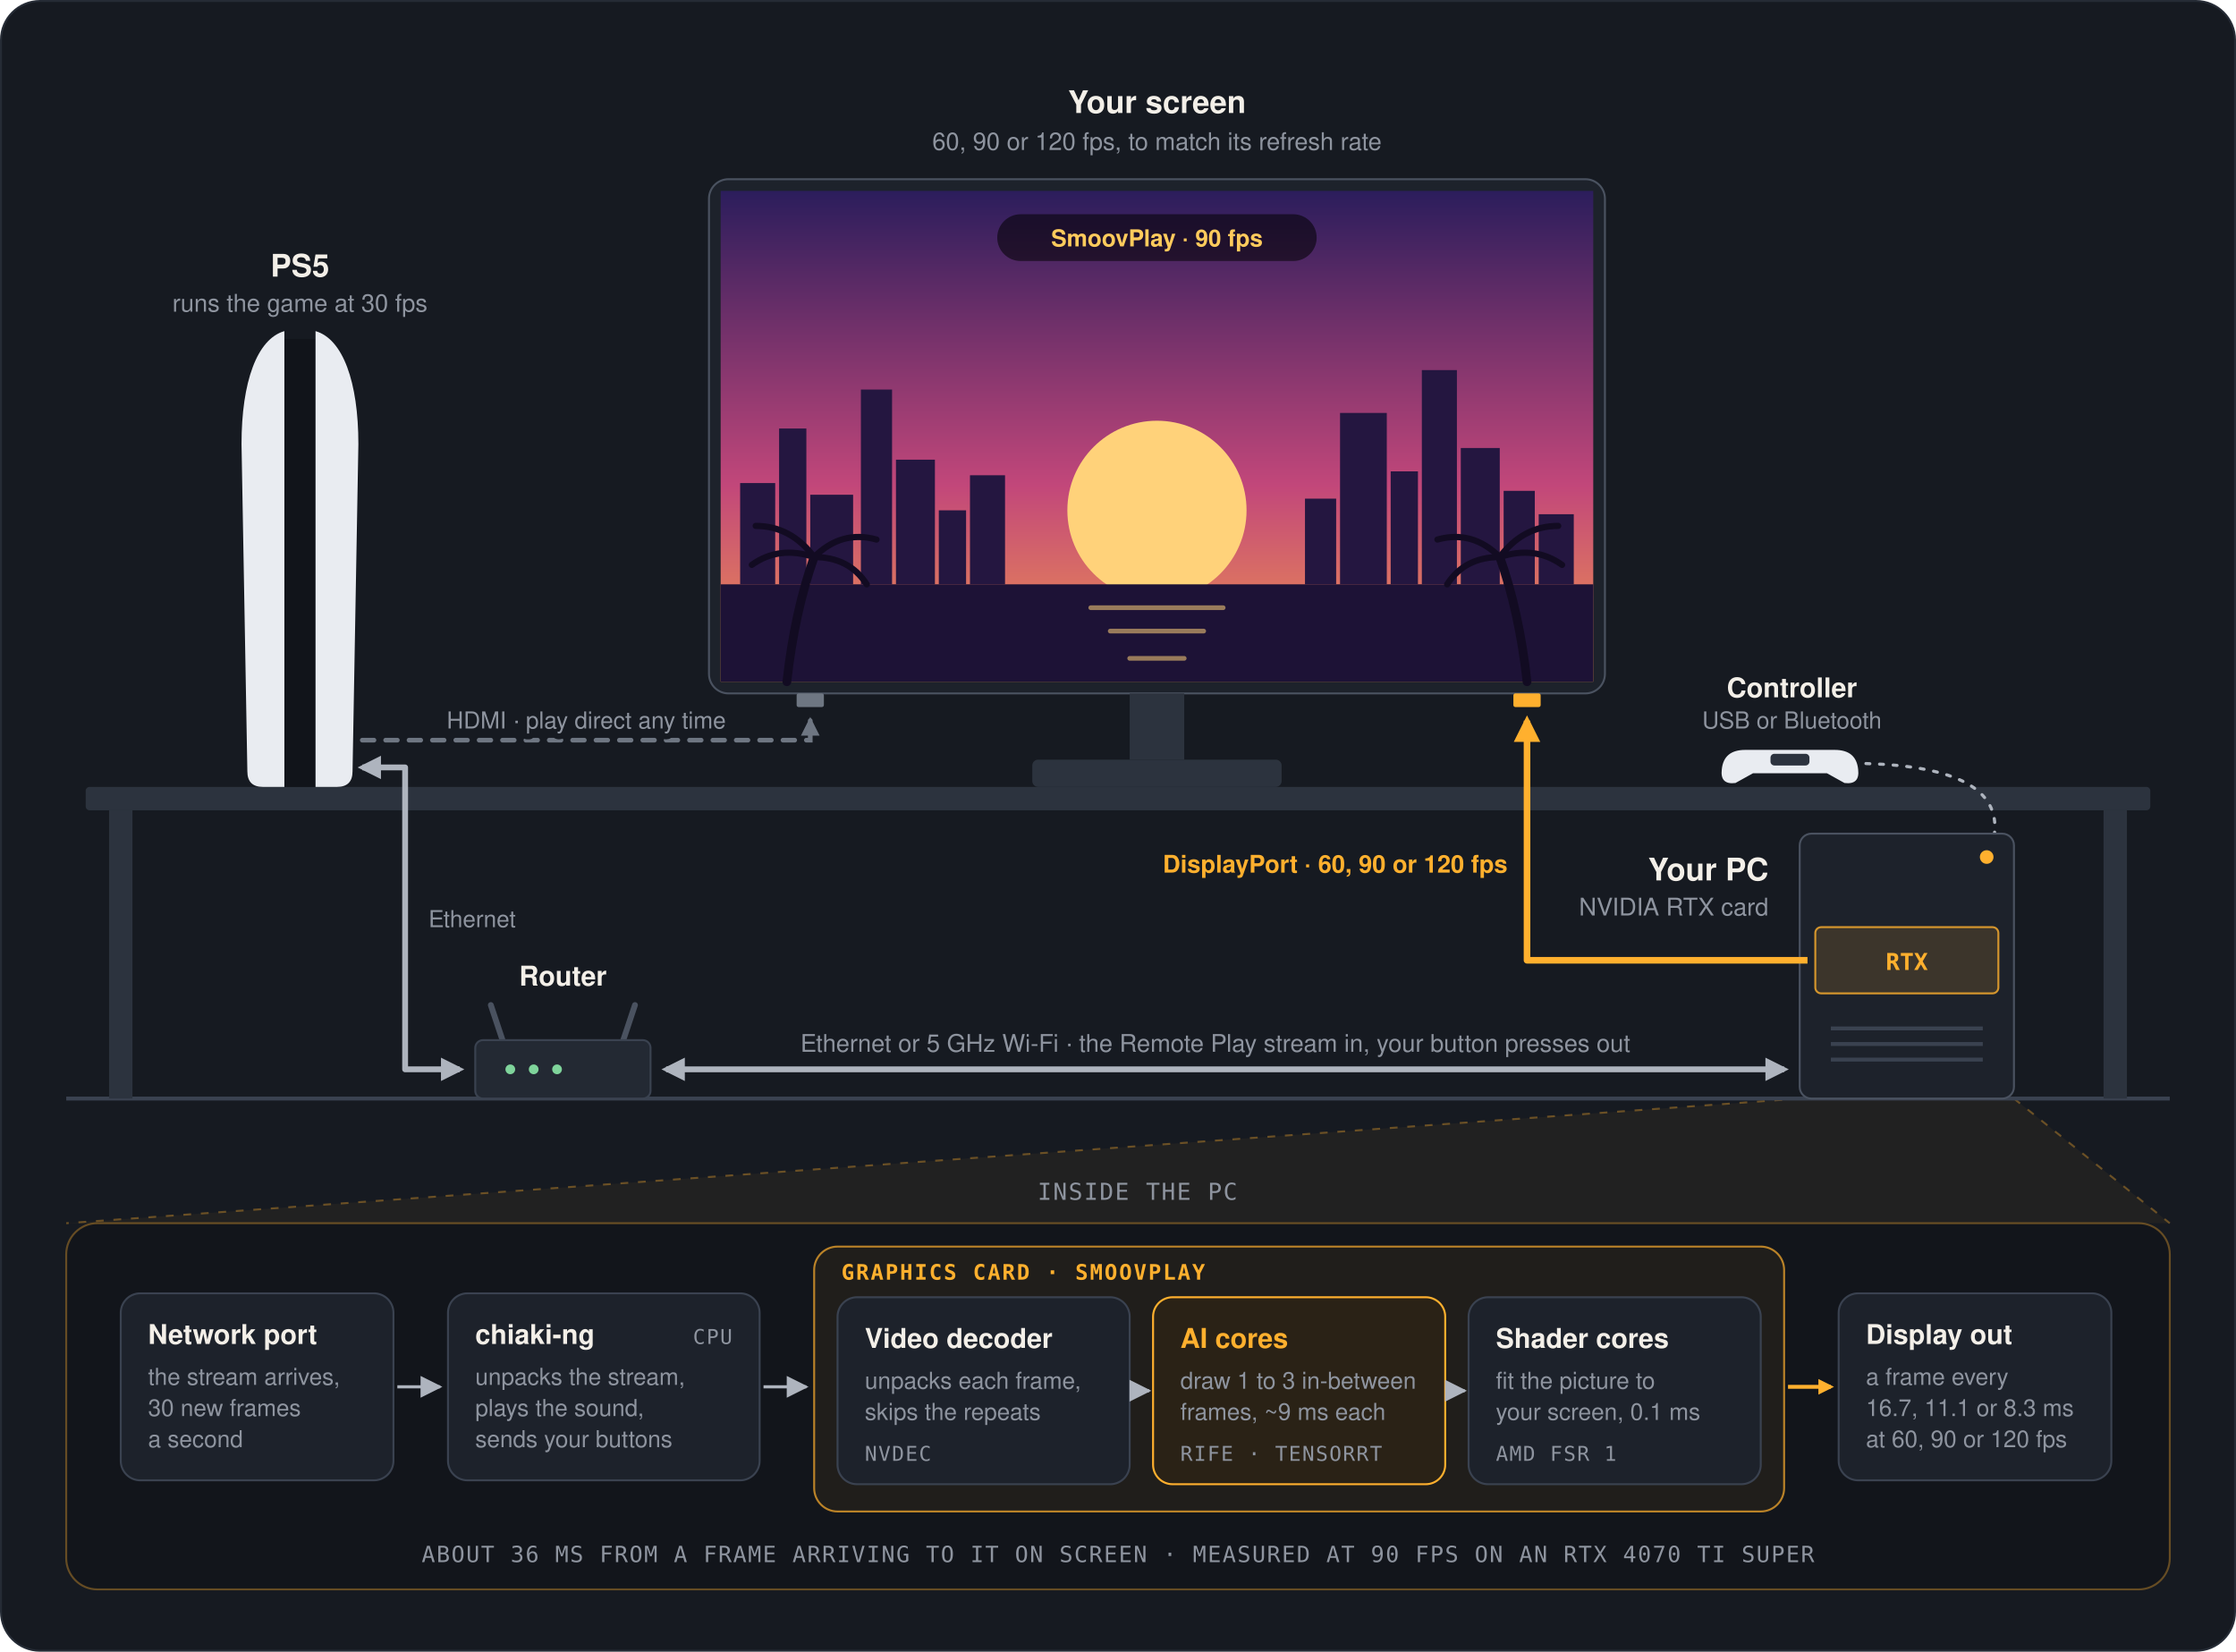
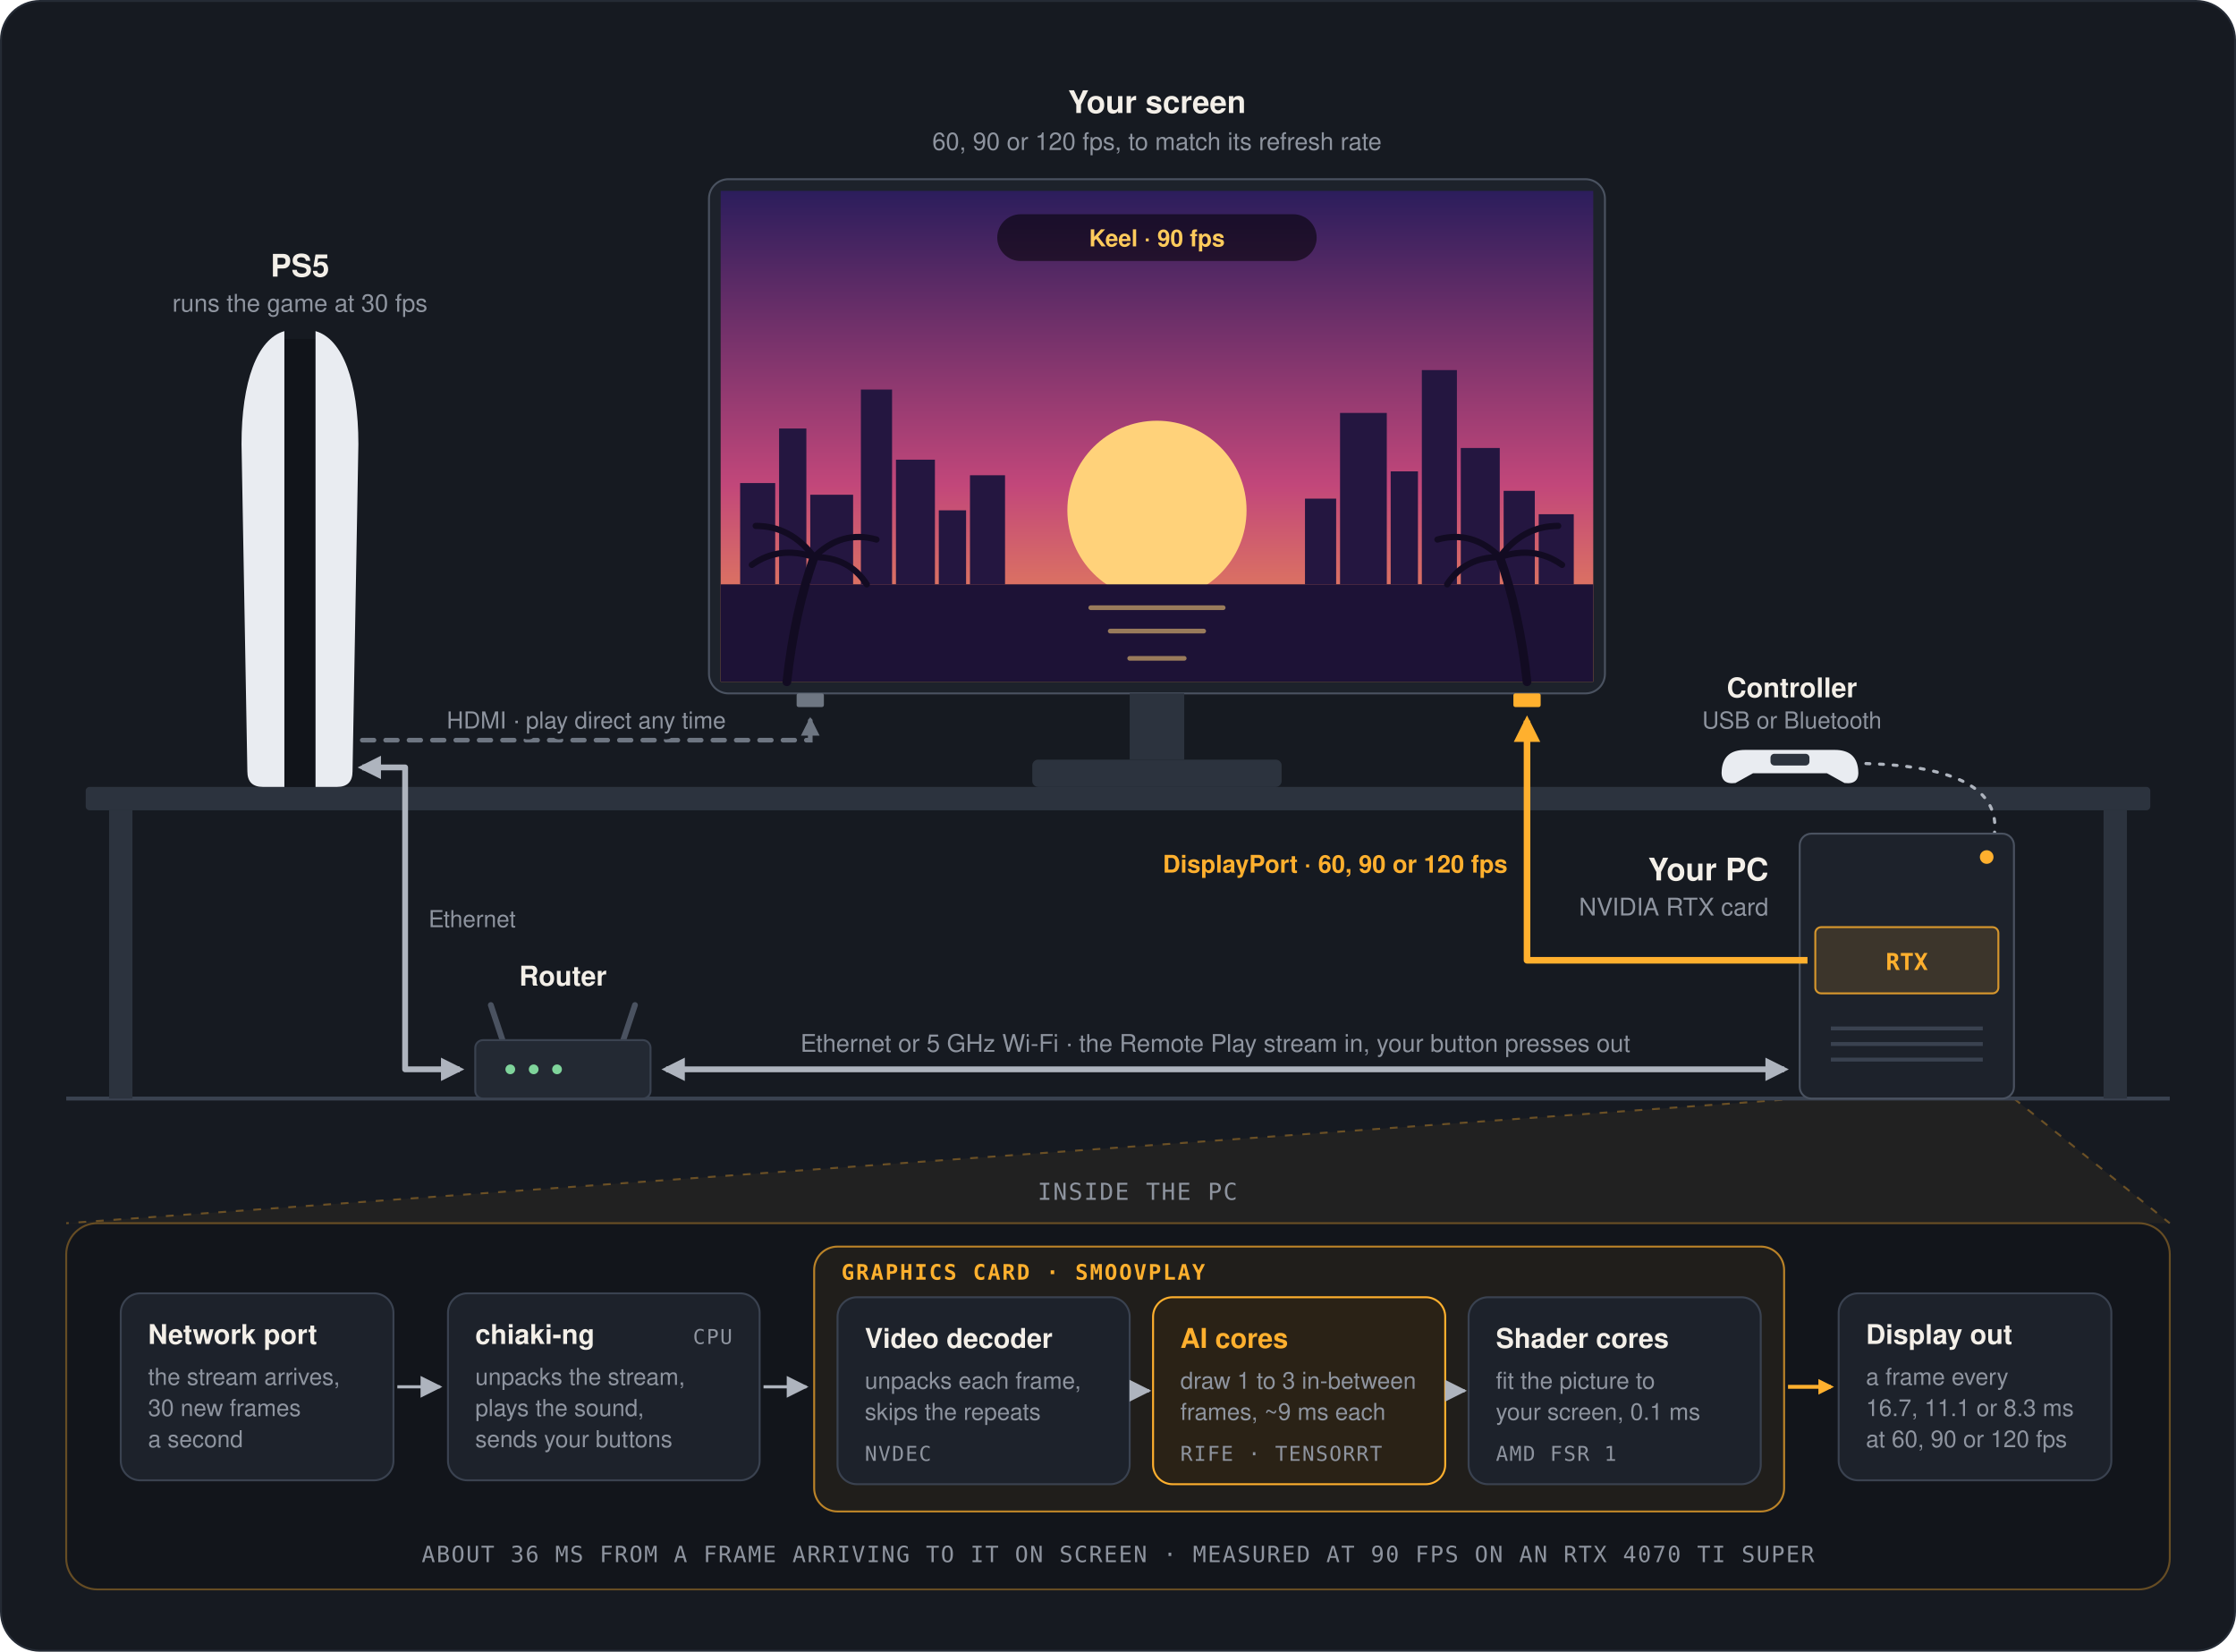
<svg xmlns="http://www.w3.org/2000/svg" viewBox="-24 -24 1148 848" width="1148" height="848">
  <style>
.t { font-family: 'Segoe UI', -apple-system, BlinkMacSystemFont, 'Helvetica Neue', Helvetica, Arial, sans-serif; fill: #F3EFE8; }
.s { font-family: 'Segoe UI', -apple-system, BlinkMacSystemFont, 'Helvetica Neue', Helvetica, Arial, sans-serif; fill: #8E949F; }
.m { font-family: ui-monospace, 'SF Mono', 'Cascadia Mono', Consolas, Menlo, monospace; fill: #8E949F; letter-spacing: 0.06em; }
.halo text { paint-order: stroke; stroke: #161A21; stroke-width: 6px; stroke-linejoin: round; }
</style>
  <rect x="-23.5" y="-23.5" width="1147" height="847" rx="20" fill="#161A21" stroke="#252B35" />
  <defs>
    <linearGradient id="phy-sky" x1="0" y1="0" x2="0" y2="1">
      <stop offset="0" stop-color="#2b1d5c" />
      <stop offset="0.6" stop-color="#c2477a" />
      <stop offset="1" stop-color="#f39a4c" />
    </linearGradient>
    <marker id="pm-n" viewBox="0 0 10 10" refX="8" refY="5" markerWidth="4" markerHeight="4" orient="auto-start-reverse">
      <path d="M0,0L10,5L0,10z" fill="#AEB4BE" />
    </marker>
    <marker id="pm-a" viewBox="0 0 10 10" refX="8" refY="5" markerWidth="4" markerHeight="4" orient="auto-start-reverse">
      <path d="M0,0L10,5L0,10z" fill="#FFB02E" />
    </marker>
    <marker id="pm-m" viewBox="0 0 10 10" refX="8" refY="5" markerWidth="4" markerHeight="4" orient="auto">
      <path d="M0,0L10,5L0,10z" fill="#6E7682" />
    </marker>
    <marker id="pm-s" viewBox="0 0 10 10" refX="9" refY="5" markerWidth="7" markerHeight="7" orient="auto">
      <path d="M0,0L10,5L0,10z" fill="#AEB4BE" />
    </marker>
  </defs>
  <polygon points="900,540 1010,540 1090,604 10,604" fill="#FFB02E" fill-opacity="0.05" />
  <line x1="900" y1="540" x2="10" y2="604" stroke="#FFB02E" stroke-opacity="0.35" stroke-dasharray="4 5" />
  <line x1="1010" y1="540" x2="1090" y2="604" stroke="#FFB02E" stroke-opacity="0.35" stroke-dasharray="4 5" />
  <text class="m" x="560" y="592" font-size="12" text-anchor="middle">INSIDE THE PC</text>
  <line x1="10" y1="540" x2="1090" y2="540" stroke="#3A4250" stroke-width="2" />
  <rect x="20" y="380" width="1060" height="12" rx="2" fill="#2C333E" />
  <rect x="32" y="392" width="12" height="148" fill="#2C333E" />
  <rect x="1056" y="392" width="12" height="148" fill="#2C333E" />
  <text class="t" x="570" y="34" font-size="16" font-weight="700" text-anchor="middle">Your screen</text>
  <text class="s" x="570" y="53" font-size="12.5" text-anchor="middle">60, 90 or 120 fps, to match its refresh rate</text>
  <rect x="340" y="68" width="460" height="264" rx="10" fill="#1D222B" stroke="#4A5260" />
  <rect x="346" y="74" width="448" height="252" fill="url(#phy-sky)" />
  <circle cx="570" cy="238" r="46" fill="#ffd27a" />
  <g fill="#241640">
    <rect x="356" y="224" width="18" height="52" />
    <rect x="376" y="196" width="14" height="80" />
    <rect x="392" y="230" width="22" height="46" />
    <rect x="418" y="176" width="16" height="100" />
    <rect x="436" y="212" width="20" height="64" />
    <rect x="458" y="238" width="14" height="38" />
    <rect x="474" y="220" width="18" height="56" />
    <rect x="646" y="232" width="16" height="44" />
    <rect x="664" y="188" width="24" height="88" />
    <rect x="690" y="218" width="14" height="58" />
    <rect x="706" y="166" width="18" height="110" />
    <rect x="726" y="206" width="20" height="70" />
    <rect x="748" y="228" width="16" height="48" />
    <rect x="766" y="240" width="18" height="36" />
  </g>
  <rect x="346" y="276" width="448" height="50" fill="#1d1236" />
  <g stroke="#ffd27a" stroke-width="2.4" stroke-linecap="round" opacity="0.55">
    <line x1="536" y1="288" x2="604" y2="288" />
    <line x1="546" y1="300" x2="594" y2="300" />
    <line x1="556" y1="314" x2="584" y2="314" />
  </g>
  <g fill="none" stroke="#120b22" stroke-linecap="round">
    <path d="M380,326 Q384,290 394,262" stroke-width="4.5" />
    <path d="M394,262 q-18,-6 -32,4 M394,262 q-12,-16 -30,-16 M394,262 q14,-14 32,-9 M394,262 q18,0 27,14" stroke-width="3.2" />
    <path d="M760,326 Q756,290 746,262" stroke-width="4.5" />
    <path d="M746,262 q18,-6 32,4 M746,262 q12,-16 30,-16 M746,262 q-14,-14 -32,-9 M746,262 q-18,0 -27,14" stroke-width="3.2" />
  </g>
  <rect x="488" y="86" width="164" height="24" rx="12" fill="#000" fill-opacity="0.55" />
-   <text x="570" y="102.5" font-size="12" font-weight="600" text-anchor="middle" fill="#FFCB5C" font-family="'Segoe UI', -apple-system, BlinkMacSystemFont, 'Helvetica Neue', Helvetica, Arial, sans-serif">SmoovPlay · 90 fps</text>
+   <text x="570" y="102.5" font-size="12" font-weight="600" text-anchor="middle" fill="#FFCB5C" font-family="'Segoe UI', -apple-system, BlinkMacSystemFont, 'Helvetica Neue', Helvetica, Arial, sans-serif">Keel · 90 fps</text>
  <rect x="556" y="332" width="28" height="34" fill="#2C333E" />
  <rect x="506" y="366" width="128" height="14" rx="3" fill="#2C333E" />
  <rect x="385" y="332" width="14" height="7" rx="1" fill="#6E7682" />
  <rect x="753" y="332" width="14" height="7" rx="1" fill="#FFB02E" />
  <text class="t" x="130" y="118" font-size="16" font-weight="700" text-anchor="middle">PS5</text>
  <text class="s" x="130" y="136" font-size="12.5" text-anchor="middle">runs the game at 30 fps</text>
  <rect x="122" y="150" width="16" height="230" fill="#11141A" />
  <path d="M122,146 C108,150 100,172 100,204 L103,372 Q103,380 111,380 L122,380 Z" fill="#E9ECF1" />
  <path d="M138,146 C152,150 160,172 160,204 L157,372 Q157,380 149,380 L138,380 Z" fill="#E9ECF1" />
  <text class="t" x="896" y="334" font-size="14" font-weight="600" text-anchor="middle">Controller</text>
  <text class="s" x="896" y="350" font-size="12" text-anchor="middle">USB or Bluetooth</text>
  <g transform="translate(830,-2)">
    <path d="M42,363 H88 Q99,363 100,373 Q101,381 93,380 L84,375 H46 L37,380 Q29,381 30,373 Q31,363 42,363 Z" fill="#E9ECF1" />
    <rect x="55" y="365" width="20" height="6" rx="2" fill="#2C333E" />
  </g>
  <path d="M934,368 Q1004,370 1000,404" fill="none" stroke="#AEB4BE" stroke-width="1.6" stroke-dasharray="2 5" stroke-linecap="round" />
  <text class="t" x="265" y="482" font-size="14" font-weight="600" text-anchor="middle">Router</text>
  <line x1="234" y1="510" x2="228" y2="492" stroke="#4A5260" stroke-width="3" stroke-linecap="round" />
  <line x1="296" y1="510" x2="302" y2="492" stroke="#4A5260" stroke-width="3" stroke-linecap="round" />
  <rect x="220" y="510" width="90" height="30" rx="4" fill="#232933" stroke="#3A4250" />
  <circle cx="238" cy="525" r="2.5" fill="#7FD49B" />
  <circle cx="250" cy="525" r="2.5" fill="#7FD49B" />
  <circle cx="262" cy="525" r="2.5" fill="#7FD49B" />
  <text class="t" x="884" y="428" font-size="16" font-weight="700" text-anchor="end">Your PC</text>
  <text class="s" x="884" y="446" font-size="12.5" text-anchor="end">NVIDIA RTX card</text>
  <rect x="900" y="404" width="110" height="136" rx="6" fill="#1D222B" stroke="#4A5260" />
  <circle cx="996" cy="416" r="3.5" fill="#FFB02E" />
  <rect x="908" y="452" width="94" height="34" rx="3" fill="#FFB02E" fill-opacity="0.14" stroke="#FFB02E" stroke-opacity="0.8" />
  <text x="955" y="474" font-size="12" font-weight="700" text-anchor="middle" fill="#FFB02E" font-family="ui-monospace, 'SF Mono', 'Cascadia Mono', Consolas, Menlo, monospace">RTX</text>
  <g stroke="#3A4250" stroke-width="2">
    <line x1="916" y1="504" x2="994" y2="504" />
    <line x1="916" y1="512" x2="994" y2="512" />
    <line x1="916" y1="520" x2="994" y2="520" />
  </g>
  <path d="M162,356 H392 V346" fill="none" stroke="#6E7682" stroke-width="2.4" stroke-dasharray="6 6" stroke-linecap="round" marker-end="url(#pm-m)" />
  <path d="M162,370 H184 V525 H212" fill="none" stroke="#AEB4BE" stroke-width="3" stroke-linejoin="round" marker-start="url(#pm-n)" marker-end="url(#pm-n)" />
  <path d="M318,525 H892" fill="none" stroke="#AEB4BE" stroke-width="3" marker-start="url(#pm-n)" marker-end="url(#pm-n)" />
  <path d="M904,469 H760 V346" fill="none" stroke="#FFB02E" stroke-width="3.4" stroke-linejoin="round" marker-end="url(#pm-a)" />
  <g class="halo">
    <text class="s" x="277" y="350" font-size="12" text-anchor="middle">HDMI · play direct any time</text>
    <text class="s" x="196" y="452" font-size="12">Ethernet</text>
    <text class="s" x="600" y="516" font-size="12.5" text-anchor="middle">Ethernet or 5 GHz Wi-Fi · the Remote Play stream in, your button presses out</text>
    <text x="750" y="424" font-size="12.5" font-weight="600" text-anchor="end" fill="#FFB02E" font-family="'Segoe UI', -apple-system, BlinkMacSystemFont, 'Helvetica Neue', Helvetica, Arial, sans-serif">DisplayPort · 60, 90 or 120 fps</text>
  </g>
  <rect x="10" y="604" width="1080" height="188" rx="16" fill="#12151B" stroke="#FFB02E" stroke-opacity="0.35" />
  <rect x="38" y="640" width="140" height="96" rx="10" fill="#1D222B" stroke="#3A4250" />
  <text class="t" x="52" y="666" font-size="14" font-weight="700">Network port</text>
  <text class="s" x="52" y="687" font-size="12">the stream arrives,</text>
  <text class="s" x="52" y="703" font-size="12">30 new frames</text>
  <text class="s" x="52" y="719" font-size="12">a second</text>
  <line x1="180" y1="688" x2="202" y2="688" stroke="#AEB4BE" stroke-width="1.6" marker-end="url(#pm-s)" />
  <rect x="206" y="640" width="160" height="96" rx="10" fill="#1D222B" stroke="#3A4250" />
  <text class="t" x="220" y="666" font-size="14" font-weight="700">chiaki-ng</text>
  <text class="m" x="352" y="666" font-size="10.5" text-anchor="end">CPU</text>
  <text class="s" x="220" y="687" font-size="12">unpacks the stream,</text>
  <text class="s" x="220" y="703" font-size="12">plays the sound,</text>
  <text class="s" x="220" y="719" font-size="12">sends your buttons</text>
  <line x1="368" y1="688" x2="390" y2="688" stroke="#AEB4BE" stroke-width="1.6" marker-end="url(#pm-s)" />
  <rect x="394" y="616" width="498" height="136" rx="12" fill="#FFB02E" fill-opacity="0.06" stroke="#FFB02E" stroke-opacity="0.7" />
  <text x="408" y="633" font-size="11" font-weight="600" fill="#FFB02E" letter-spacing="0.08em" font-family="ui-monospace, 'SF Mono', 'Cascadia Mono', Consolas, Menlo, monospace">GRAPHICS CARD · SMOOVPLAY</text>
  <rect x="406" y="642" width="150" height="96" rx="10" fill="#1D222B" stroke="#3A4250" />
  <text class="t" x="420" y="668" font-size="14" font-weight="700">Video decoder</text>
  <text class="s" x="420" y="689" font-size="12">unpacks each frame,</text>
  <text class="s" x="420" y="705" font-size="12">skips the repeats</text>
  <text class="m" x="420" y="726" font-size="10.5">NVDEC</text>
  <line x1="557" y1="690" x2="566" y2="690" stroke="#AEB4BE" stroke-width="1.6" marker-end="url(#pm-s)" />
  <rect x="568" y="642" width="150" height="96" rx="10" fill="#2A2216" stroke="#FFB02E" />
  <text x="582" y="668" font-size="14" font-weight="700" fill="#FFB02E" font-family="'Segoe UI', -apple-system, BlinkMacSystemFont, 'Helvetica Neue', Helvetica, Arial, sans-serif">AI cores</text>
  <text class="s" x="582" y="689" font-size="12">draw 1 to 3 in-between</text>
  <text class="s" x="582" y="705" font-size="12">frames, ~9 ms each</text>
  <text class="m" x="582" y="726" font-size="10.5">RIFE · TENSORRT</text>
  <line x1="719" y1="690" x2="728" y2="690" stroke="#AEB4BE" stroke-width="1.6" marker-end="url(#pm-s)" />
  <rect x="730" y="642" width="150" height="96" rx="10" fill="#1D222B" stroke="#3A4250" />
  <text class="t" x="744" y="668" font-size="14" font-weight="700">Shader cores</text>
  <text class="s" x="744" y="689" font-size="12">fit the picture to</text>
  <text class="s" x="744" y="705" font-size="12">your screen, 0.1 ms</text>
  <text class="m" x="744" y="726" font-size="10.5">AMD FSR 1</text>
  <line x1="894" y1="688" x2="916" y2="688" stroke="#FFB02E" stroke-width="2" marker-end="url(#pm-a)" />
  <rect x="920" y="640" width="140" height="96" rx="10" fill="#1D222B" stroke="#3A4250" />
  <text class="t" x="934" y="666" font-size="14" font-weight="700">Display out</text>
  <text class="s" x="934" y="687" font-size="12">a frame every</text>
  <text class="s" x="934" y="703" font-size="12">16.7, 11.1 or 8.3 ms</text>
  <text class="s" x="934" y="719" font-size="12">at 60, 90 or 120 fps</text>
  <text class="m" x="550" y="778" font-size="11.5" text-anchor="middle">ABOUT 36 MS FROM A FRAME ARRIVING TO IT ON SCREEN · MEASURED AT 90 FPS ON AN RTX 4070 TI SUPER</text>
</svg>
